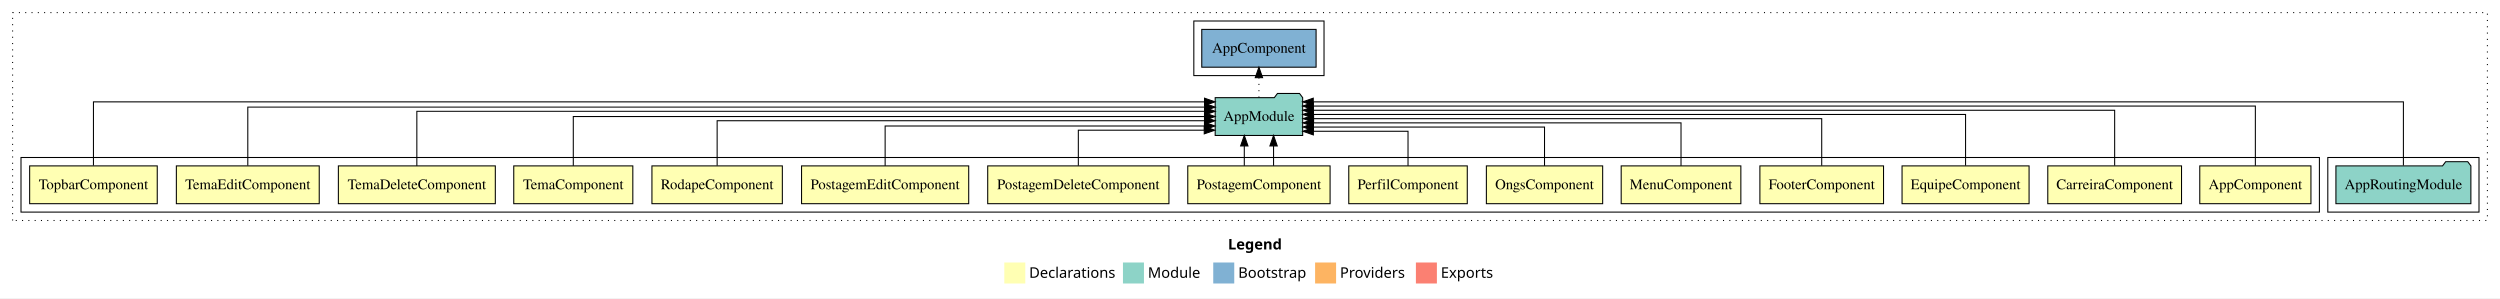
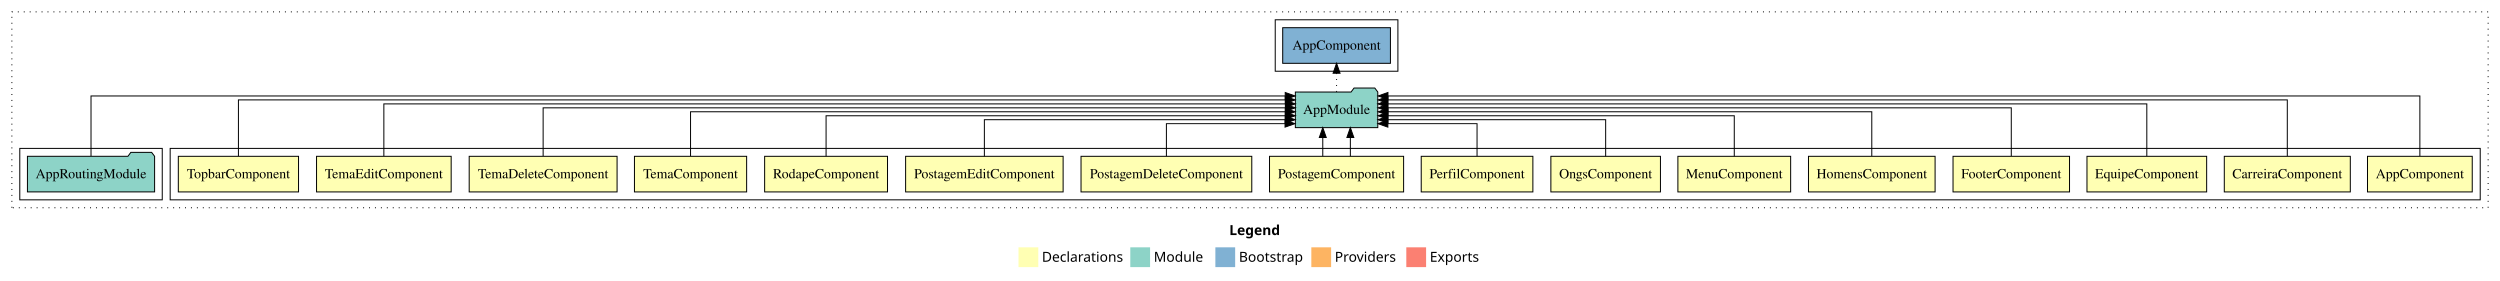
- <svg xmlns="http://www.w3.org/2000/svg" width="2381pt" height="284pt" viewBox="0.00 0.00 2381.00 284.00">
+ <svg xmlns="http://www.w3.org/2000/svg" width="2527pt" height="284pt" viewBox="0.00 0.00 2527.00 284.00">
  <g id="graph0" class="graph" transform="scale(1 1) rotate(0) translate(4 280)">
-     <polygon fill="white" stroke="transparent" points="-4,4 -4,-280 2377,-280 2377,4 -4,4" />
-     <text text-anchor="start" x="1165.51" y="-42.4" font-family="sans-serif" font-weight="bold" font-size="14.00">Legend</text>
-     <polygon fill="#ffffb3" stroke="transparent" points="952.5,-10 952.5,-30 972.5,-30 972.5,-10 952.5,-10" />
-     <text text-anchor="start" x="976.13" y="-15.4" font-family="sans-serif" font-size="14.00">  Declarations</text>
-     <polygon fill="#8dd3c7" stroke="transparent" points="1065.5,-10 1065.5,-30 1085.5,-30 1085.5,-10 1065.5,-10" />
-     <text text-anchor="start" x="1089.23" y="-15.4" font-family="sans-serif" font-size="14.00">  Module</text>
-     <polygon fill="#80b1d3" stroke="transparent" points="1151.5,-10 1151.5,-30 1171.5,-30 1171.5,-10 1151.5,-10" />
-     <text text-anchor="start" x="1175.28" y="-15.4" font-family="sans-serif" font-size="14.00">  Bootstrap</text>
-     <polygon fill="#fdb462" stroke="transparent" points="1248.5,-10 1248.5,-30 1268.5,-30 1268.5,-10 1248.5,-10" />
-     <text text-anchor="start" x="1272.17" y="-15.4" font-family="sans-serif" font-size="14.00">  Providers</text>
-     <polygon fill="#fb8072" stroke="transparent" points="1344.5,-10 1344.5,-30 1364.5,-30 1364.5,-10 1344.5,-10" />
-     <text text-anchor="start" x="1368.23" y="-15.4" font-family="sans-serif" font-size="14.00">  Exports</text>
+     <polygon fill="white" stroke="transparent" points="-4,4 -4,-280 2523,-280 2523,4 -4,4" />
+     <text text-anchor="start" x="1238.51" y="-42.4" font-family="sans-serif" font-weight="bold" font-size="14.00">Legend</text>
+     <polygon fill="#ffffb3" stroke="transparent" points="1025.5,-10 1025.5,-30 1045.5,-30 1045.5,-10 1025.5,-10" />
+     <text text-anchor="start" x="1049.13" y="-15.4" font-family="sans-serif" font-size="14.00">  Declarations</text>
+     <polygon fill="#8dd3c7" stroke="transparent" points="1138.5,-10 1138.5,-30 1158.5,-30 1158.5,-10 1138.5,-10" />
+     <text text-anchor="start" x="1162.23" y="-15.4" font-family="sans-serif" font-size="14.00">  Module</text>
+     <polygon fill="#80b1d3" stroke="transparent" points="1224.5,-10 1224.5,-30 1244.5,-30 1244.5,-10 1224.5,-10" />
+     <text text-anchor="start" x="1248.28" y="-15.4" font-family="sans-serif" font-size="14.00">  Bootstrap</text>
+     <polygon fill="#fdb462" stroke="transparent" points="1321.5,-10 1321.5,-30 1341.5,-30 1341.5,-10 1321.5,-10" />
+     <text text-anchor="start" x="1345.17" y="-15.4" font-family="sans-serif" font-size="14.00">  Providers</text>
+     <polygon fill="#fb8072" stroke="transparent" points="1417.5,-10 1417.5,-30 1437.5,-30 1437.5,-10 1417.5,-10" />
+     <text text-anchor="start" x="1441.23" y="-15.4" font-family="sans-serif" font-size="14.00">  Exports</text>
    <g id="clust1" class="cluster">
-       <polygon fill="none" stroke="black" stroke-dasharray="1,5" points="8,-70 8,-268 2365,-268 2365,-70 8,-70" />
+       <polygon fill="none" stroke="black" stroke-dasharray="1,5" points="8,-70 8,-268 2511,-268 2511,-70 8,-70" />
    </g>
-     <g id="clust20" class="cluster">
-       <polygon fill="none" stroke="black" points="1133,-208 1133,-260 1257,-260 1257,-208 1133,-208" />
-     </g>
-     <g id="clust18" class="cluster">
-       <polygon fill="none" stroke="black" points="2213,-78 2213,-130 2357,-130 2357,-78 2213,-78" />
+     <g id="clust21" class="cluster">
+       <polygon fill="none" stroke="black" points="1285,-208 1285,-260 1409,-260 1409,-208 1285,-208" />
    </g>
    <g id="clust2" class="cluster">
-       <polygon fill="none" stroke="black" points="16,-78 16,-130 2205,-130 2205,-78 16,-78" />
+       <polygon fill="none" stroke="black" points="168,-78 168,-130 2503,-130 2503,-78 168,-78" />
+     </g>
+     <g id="clust19" class="cluster">
+       <polygon fill="none" stroke="black" points="16,-78 16,-130 160,-130 160,-78 16,-78" />
    </g>
    <g id="node1" class="node">
-       <polygon fill="#ffffb3" stroke="black" points="2196.94,-122 2091.06,-122 2091.06,-86 2196.94,-86 2196.94,-122" />
-       <text text-anchor="middle" x="2144" y="-99.8" font-family="Times,serif" font-size="14.00">AppComponent</text>
+       <polygon fill="#ffffb3" stroke="black" points="2494.94,-122 2389.06,-122 2389.06,-86 2494.94,-86 2494.94,-122" />
+       <text text-anchor="middle" x="2442" y="-99.8" font-family="Times,serif" font-size="14.00">AppComponent</text>
+     </g>
+     <g id="node17" class="node">
+       <polygon fill="#8dd3c7" stroke="black" points="1388.66,-187 1385.66,-191 1364.66,-191 1361.66,-187 1305.34,-187 1305.34,-151 1388.66,-151 1388.66,-187" />
+       <text text-anchor="middle" x="1347" y="-164.8" font-family="Times,serif" font-size="14.00">AppModule</text>
+     </g>
+     <g id="edge1" class="edge">
+       <path fill="none" stroke="black" d="M2442,-122.32C2442,-145.66 2442,-183 2442,-183 2442,-183 1398.92,-183 1398.92,-183" />
+       <polygon fill="black" stroke="black" points="1398.92,-179.5 1388.92,-183 1398.92,-186.5 1398.92,-179.5" />
+     </g>
+     <g id="node2" class="node">
+       <polygon fill="#ffffb3" stroke="black" points="2371.69,-122 2244.31,-122 2244.31,-86 2371.69,-86 2371.69,-122" />
+       <text text-anchor="middle" x="2308" y="-99.8" font-family="Times,serif" font-size="14.00">CarreiraComponent</text>
+     </g>
+     <g id="edge2" class="edge">
+       <path fill="none" stroke="black" d="M2308,-122.16C2308,-144.35 2308,-179 2308,-179 2308,-179 1398.91,-179 1398.91,-179" />
+       <polygon fill="black" stroke="black" points="1398.91,-175.5 1388.91,-179 1398.91,-182.5 1398.91,-175.5" />
+     </g>
+     <g id="node3" class="node">
+       <polygon fill="#ffffb3" stroke="black" points="2226.49,-122 2105.51,-122 2105.51,-86 2226.49,-86 2226.49,-122" />
+       <text text-anchor="middle" x="2166" y="-99.8" font-family="Times,serif" font-size="14.00">EquipeComponent</text>
+     </g>
+     <g id="edge3" class="edge">
+       <path fill="none" stroke="black" d="M2166,-122.28C2166,-143.32 2166,-175 2166,-175 2166,-175 1398.74,-175 1398.74,-175" />
+       <polygon fill="black" stroke="black" points="1398.74,-171.5 1388.74,-175 1398.74,-178.5 1398.74,-171.5" />
+     </g>
+     <g id="node4" class="node">
+       <polygon fill="#ffffb3" stroke="black" points="2087.88,-122 1970.12,-122 1970.12,-86 2087.88,-86 2087.88,-122" />
+       <text text-anchor="middle" x="2029" y="-99.8" font-family="Times,serif" font-size="14.00">FooterComponent</text>
+     </g>
+     <g id="edge4" class="edge">
+       <path fill="none" stroke="black" d="M2029,-122.31C2029,-142.15 2029,-171 2029,-171 2029,-171 1398.89,-171 1398.89,-171" />
+       <polygon fill="black" stroke="black" points="1398.89,-167.5 1388.89,-171 1398.89,-174.5 1398.89,-167.5" />
+     </g>
+     <g id="node5" class="node">
+       <polygon fill="#ffffb3" stroke="black" points="1951.99,-122 1824.01,-122 1824.01,-86 1951.99,-86 1951.99,-122" />
+       <text text-anchor="middle" x="1888" y="-99.8" font-family="Times,serif" font-size="14.00">HomensComponent</text>
+     </g>
+     <g id="edge5" class="edge">
+       <path fill="none" stroke="black" d="M1888,-122.22C1888,-140.83 1888,-167 1888,-167 1888,-167 1399,-167 1399,-167" />
+       <polygon fill="black" stroke="black" points="1399,-163.5 1389,-167 1399,-170.5 1399,-163.5" />
+     </g>
+     <g id="node6" class="node">
+       <polygon fill="#ffffb3" stroke="black" points="1805.99,-122 1692.01,-122 1692.01,-86 1805.99,-86 1805.99,-122" />
+       <text text-anchor="middle" x="1749" y="-99.8" font-family="Times,serif" font-size="14.00">MenuComponent</text>
+     </g>
+     <g id="edge6" class="edge">
+       <path fill="none" stroke="black" d="M1749,-122.02C1749,-139.37 1749,-163 1749,-163 1749,-163 1398.88,-163 1398.88,-163" />
+       <polygon fill="black" stroke="black" points="1398.88,-159.5 1388.88,-163 1398.88,-166.5 1398.88,-159.5" />
+     </g>
+     <g id="node7" class="node">
+       <polygon fill="#ffffb3" stroke="black" points="1674.38,-122 1563.62,-122 1563.62,-86 1674.38,-86 1674.38,-122" />
+       <text text-anchor="middle" x="1619" y="-99.8" font-family="Times,serif" font-size="14.00">OngsComponent</text>
+     </g>
+     <g id="edge7" class="edge">
+       <path fill="none" stroke="black" d="M1619,-122.01C1619,-138.05 1619,-159 1619,-159 1619,-159 1398.9,-159 1398.9,-159" />
+       <polygon fill="black" stroke="black" points="1398.9,-155.5 1388.9,-159 1398.9,-162.5 1398.9,-155.5" />
+     </g>
+     <g id="node8" class="node">
+       <polygon fill="#ffffb3" stroke="black" points="1545.43,-122 1432.57,-122 1432.57,-86 1545.43,-86 1545.43,-122" />
+       <text text-anchor="middle" x="1489" y="-99.8" font-family="Times,serif" font-size="14.00">PerfilComponent</text>
+     </g>
+     <g id="edge8" class="edge">
+       <path fill="none" stroke="black" d="M1489,-122.12C1489,-136.78 1489,-155 1489,-155 1489,-155 1398.84,-155 1398.84,-155" />
+       <polygon fill="black" stroke="black" points="1398.84,-151.5 1388.84,-155 1398.84,-158.5 1398.84,-151.5" />
+     </g>
+     <g id="node9" class="node">
+       <polygon fill="#ffffb3" stroke="black" points="1414.77,-122 1279.23,-122 1279.23,-86 1414.77,-86 1414.77,-122" />
+       <text text-anchor="middle" x="1347" y="-99.8" font-family="Times,serif" font-size="14.00">PostagemComponent</text>
+     </g>
+     <g id="edge9" class="edge">
+       <path fill="none" stroke="black" d="M1333.06,-122.11C1333.06,-122.11 1333.06,-140.99 1333.06,-140.99" />
+       <polygon fill="black" stroke="black" points="1329.56,-140.99 1333.06,-150.99 1336.56,-140.99 1329.56,-140.99" />
+     </g>
+     <g id="edge10" class="edge">
+       <path fill="none" stroke="black" d="M1360.94,-122.11C1360.94,-122.11 1360.94,-140.99 1360.94,-140.99" />
+       <polygon fill="black" stroke="black" points="1357.44,-140.99 1360.94,-150.99 1364.44,-140.99 1357.44,-140.99" />
+     </g>
+     <g id="node10" class="node">
+       <polygon fill="#ffffb3" stroke="black" points="1261.3,-122 1088.7,-122 1088.7,-86 1261.3,-86 1261.3,-122" />
+       <text text-anchor="middle" x="1175" y="-99.8" font-family="Times,serif" font-size="14.00">PostagemDeleteComponent</text>
+     </g>
+     <g id="edge11" class="edge">
+       <path fill="none" stroke="black" d="M1175,-122.12C1175,-136.78 1175,-155 1175,-155 1175,-155 1294.92,-155 1294.92,-155" />
+       <polygon fill="black" stroke="black" points="1294.92,-158.5 1304.92,-155 1294.92,-151.5 1294.92,-158.5" />
+     </g>
+     <g id="node11" class="node">
+       <polygon fill="#ffffb3" stroke="black" points="1070.6,-122 911.4,-122 911.4,-86 1070.6,-86 1070.6,-122" />
+       <text text-anchor="middle" x="991" y="-99.8" font-family="Times,serif" font-size="14.00">PostagemEditComponent</text>
+     </g>
+     <g id="edge12" class="edge">
+       <path fill="none" stroke="black" d="M991,-122.01C991,-138.05 991,-159 991,-159 991,-159 1295.12,-159 1295.12,-159" />
+       <polygon fill="black" stroke="black" points="1295.12,-162.5 1305.12,-159 1295.12,-155.5 1295.12,-162.5" />
+     </g>
+     <g id="node12" class="node">
+       <polygon fill="#ffffb3" stroke="black" points="893.1,-122 768.9,-122 768.9,-86 893.1,-86 893.1,-122" />
+       <text text-anchor="middle" x="831" y="-99.8" font-family="Times,serif" font-size="14.00">RodapeComponent</text>
+     </g>
+     <g id="edge13" class="edge">
+       <path fill="none" stroke="black" d="M831,-122.02C831,-139.37 831,-163 831,-163 831,-163 1295.21,-163 1295.21,-163" />
+       <polygon fill="black" stroke="black" points="1295.21,-166.5 1305.21,-163 1295.21,-159.5 1295.21,-166.5" />
+     </g>
+     <g id="node13" class="node">
+       <polygon fill="#ffffb3" stroke="black" points="750.7,-122 637.3,-122 637.3,-86 750.7,-86 750.7,-122" />
+       <text text-anchor="middle" x="694" y="-99.8" font-family="Times,serif" font-size="14.00">TemaComponent</text>
+     </g>
+     <g id="edge14" class="edge">
+       <path fill="none" stroke="black" d="M694,-122.22C694,-140.83 694,-167 694,-167 694,-167 1295.16,-167 1295.16,-167" />
+       <polygon fill="black" stroke="black" points="1295.16,-170.5 1305.16,-167 1295.16,-163.5 1295.16,-170.5" />
+     </g>
+     <g id="node14" class="node">
+       <polygon fill="#ffffb3" stroke="black" points="619.74,-122 470.26,-122 470.26,-86 619.74,-86 619.74,-122" />
+       <text text-anchor="middle" x="545" y="-99.8" font-family="Times,serif" font-size="14.00">TemaDeleteComponent</text>
+     </g>
+     <g id="edge15" class="edge">
+       <path fill="none" stroke="black" d="M545,-122.31C545,-142.15 545,-171 545,-171 545,-171 1295.29,-171 1295.29,-171" />
+       <polygon fill="black" stroke="black" points="1295.29,-174.5 1305.29,-171 1295.29,-167.5 1295.29,-174.5" />
+     </g>
+     <g id="node15" class="node">
+       <polygon fill="#ffffb3" stroke="black" points="452.04,-122 315.96,-122 315.96,-86 452.04,-86 452.04,-122" />
+       <text text-anchor="middle" x="384" y="-99.8" font-family="Times,serif" font-size="14.00">TemaEditComponent</text>
+     </g>
+     <g id="edge16" class="edge">
+       <path fill="none" stroke="black" d="M384,-122.28C384,-143.32 384,-175 384,-175 384,-175 1295.31,-175 1295.31,-175" />
+       <polygon fill="black" stroke="black" points="1295.31,-178.5 1305.31,-175 1295.31,-171.5 1295.31,-178.5" />
    </g>
    <g id="node16" class="node">
-       <polygon fill="#8dd3c7" stroke="black" points="1236.66,-187 1233.66,-191 1212.66,-191 1209.66,-187 1153.34,-187 1153.34,-151 1236.66,-151 1236.66,-187" />
-       <text text-anchor="middle" x="1195" y="-164.8" font-family="Times,serif" font-size="14.00">AppModule</text>
+       <polygon fill="#ffffb3" stroke="black" points="297.76,-122 176.24,-122 176.24,-86 297.76,-86 297.76,-122" />
+       <text text-anchor="middle" x="237" y="-99.8" font-family="Times,serif" font-size="14.00">TopbarComponent</text>
    </g>
-     <g id="edge1" class="edge">
-       <path fill="none" stroke="black" d="M2144,-122.16C2144,-144.35 2144,-179 2144,-179 2144,-179 1246.69,-179 1246.69,-179" />
-       <polygon fill="black" stroke="black" points="1246.69,-175.5 1236.69,-179 1246.69,-182.5 1246.69,-175.5" />
+     <g id="edge17" class="edge">
+       <path fill="none" stroke="black" d="M237,-122.16C237,-144.35 237,-179 237,-179 237,-179 1295.18,-179 1295.18,-179" />
+       <polygon fill="black" stroke="black" points="1295.18,-182.5 1305.18,-179 1295.18,-175.5 1295.18,-182.5" />
    </g>
-     <g id="node2" class="node">
-       <polygon fill="#ffffb3" stroke="black" points="2073.69,-122 1946.31,-122 1946.31,-86 2073.69,-86 2073.69,-122" />
-       <text text-anchor="middle" x="2010" y="-99.8" font-family="Times,serif" font-size="14.00">CarreiraComponent</text>
+     <g id="node19" class="node">
+       <polygon fill="#80b1d3" stroke="black" points="1401.44,-252 1292.56,-252 1292.56,-216 1401.44,-216 1401.44,-252" />
+       <text text-anchor="middle" x="1347" y="-229.8" font-family="Times,serif" font-size="14.00">AppComponent </text>
    </g>
-     <g id="edge2" class="edge">
-       <path fill="none" stroke="black" d="M2010,-122.28C2010,-143.32 2010,-175 2010,-175 2010,-175 1246.82,-175 1246.82,-175" />
-       <polygon fill="black" stroke="black" points="1246.82,-171.5 1236.82,-175 1246.82,-178.5 1246.82,-171.5" />
-     </g>
-     <g id="node3" class="node">
-       <polygon fill="#ffffb3" stroke="black" points="1928.49,-122 1807.51,-122 1807.51,-86 1928.49,-86 1928.49,-122" />
-       <text text-anchor="middle" x="1868" y="-99.8" font-family="Times,serif" font-size="14.00">EquipeComponent</text>
-     </g>
-     <g id="edge3" class="edge">
-       <path fill="none" stroke="black" d="M1868,-122.31C1868,-142.15 1868,-171 1868,-171 1868,-171 1246.84,-171 1246.84,-171" />
-       <polygon fill="black" stroke="black" points="1246.84,-167.5 1236.84,-171 1246.84,-174.5 1246.84,-167.5" />
-     </g>
-     <g id="node4" class="node">
-       <polygon fill="#ffffb3" stroke="black" points="1789.88,-122 1672.12,-122 1672.12,-86 1789.88,-86 1789.88,-122" />
-       <text text-anchor="middle" x="1731" y="-99.8" font-family="Times,serif" font-size="14.00">FooterComponent</text>
-     </g>
-     <g id="edge4" class="edge">
-       <path fill="none" stroke="black" d="M1731,-122.22C1731,-140.83 1731,-167 1731,-167 1731,-167 1247.06,-167 1247.06,-167" />
-       <polygon fill="black" stroke="black" points="1247.06,-163.5 1237.06,-167 1247.06,-170.5 1247.06,-163.5" />
-     </g>
-     <g id="node5" class="node">
-       <polygon fill="#ffffb3" stroke="black" points="1653.99,-122 1540.01,-122 1540.01,-86 1653.99,-86 1653.99,-122" />
-       <text text-anchor="middle" x="1597" y="-99.8" font-family="Times,serif" font-size="14.00">MenuComponent</text>
-     </g>
-     <g id="edge5" class="edge">
-       <path fill="none" stroke="black" d="M1597,-122.02C1597,-139.37 1597,-163 1597,-163 1597,-163 1246.88,-163 1246.88,-163" />
-       <polygon fill="black" stroke="black" points="1246.88,-159.5 1236.88,-163 1246.88,-166.5 1246.88,-159.5" />
-     </g>
-     <g id="node6" class="node">
-       <polygon fill="#ffffb3" stroke="black" points="1522.38,-122 1411.62,-122 1411.62,-86 1522.38,-86 1522.38,-122" />
-       <text text-anchor="middle" x="1467" y="-99.8" font-family="Times,serif" font-size="14.00">OngsComponent</text>
-     </g>
-     <g id="edge6" class="edge">
-       <path fill="none" stroke="black" d="M1467,-122.01C1467,-138.05 1467,-159 1467,-159 1467,-159 1246.9,-159 1246.9,-159" />
-       <polygon fill="black" stroke="black" points="1246.9,-155.5 1236.9,-159 1246.9,-162.5 1246.9,-155.5" />
-     </g>
-     <g id="node7" class="node">
-       <polygon fill="#ffffb3" stroke="black" points="1393.43,-122 1280.57,-122 1280.57,-86 1393.43,-86 1393.43,-122" />
-       <text text-anchor="middle" x="1337" y="-99.8" font-family="Times,serif" font-size="14.00">PerfilComponent</text>
-     </g>
-     <g id="edge7" class="edge">
-       <path fill="none" stroke="black" d="M1337,-122.12C1337,-136.78 1337,-155 1337,-155 1337,-155 1246.84,-155 1246.84,-155" />
-       <polygon fill="black" stroke="black" points="1246.84,-151.5 1236.84,-155 1246.84,-158.5 1246.84,-151.5" />
-     </g>
-     <g id="node8" class="node">
-       <polygon fill="#ffffb3" stroke="black" points="1262.77,-122 1127.23,-122 1127.23,-86 1262.77,-86 1262.77,-122" />
-       <text text-anchor="middle" x="1195" y="-99.8" font-family="Times,serif" font-size="14.00">PostagemComponent</text>
-     </g>
-     <g id="edge8" class="edge">
-       <path fill="none" stroke="black" d="M1208.94,-122.11C1208.94,-122.11 1208.94,-140.99 1208.94,-140.99" />
-       <polygon fill="black" stroke="black" points="1205.44,-140.99 1208.94,-150.99 1212.44,-140.99 1205.44,-140.99" />
-     </g>
-     <g id="edge9" class="edge">
-       <path fill="none" stroke="black" d="M1181.06,-122.11C1181.06,-122.11 1181.06,-140.99 1181.06,-140.99" />
-       <polygon fill="black" stroke="black" points="1177.56,-140.99 1181.06,-150.99 1184.56,-140.99 1177.56,-140.99" />
-     </g>
-     <g id="node9" class="node">
-       <polygon fill="#ffffb3" stroke="black" points="1109.3,-122 936.7,-122 936.7,-86 1109.3,-86 1109.3,-122" />
-       <text text-anchor="middle" x="1023" y="-99.8" font-family="Times,serif" font-size="14.00">PostagemDeleteComponent</text>
-     </g>
-     <g id="edge10" class="edge">
-       <path fill="none" stroke="black" d="M1023,-122.19C1023,-137.18 1023,-156 1023,-156 1023,-156 1142.92,-156 1142.92,-156" />
-       <polygon fill="black" stroke="black" points="1142.92,-159.5 1152.92,-156 1142.92,-152.5 1142.92,-159.5" />
-     </g>
-     <g id="node10" class="node">
-       <polygon fill="#ffffb3" stroke="black" points="918.6,-122 759.4,-122 759.4,-86 918.6,-86 918.6,-122" />
-       <text text-anchor="middle" x="839" y="-99.8" font-family="Times,serif" font-size="14.00">PostagemEditComponent</text>
-     </g>
-     <g id="edge11" class="edge">
-       <path fill="none" stroke="black" d="M839,-122.03C839,-138.4 839,-160 839,-160 839,-160 1143.12,-160 1143.12,-160" />
-       <polygon fill="black" stroke="black" points="1143.12,-163.5 1153.12,-160 1143.12,-156.5 1143.12,-163.5" />
-     </g>
-     <g id="node11" class="node">
-       <polygon fill="#ffffb3" stroke="black" points="741.1,-122 616.9,-122 616.9,-86 741.1,-86 741.1,-122" />
-       <text text-anchor="middle" x="679" y="-99.8" font-family="Times,serif" font-size="14.00">RodapeComponent</text>
-     </g>
-     <g id="edge12" class="edge">
-       <path fill="none" stroke="black" d="M679,-122.3C679,-140.27 679,-165 679,-165 679,-165 1143.21,-165 1143.21,-165" />
-       <polygon fill="black" stroke="black" points="1143.21,-168.5 1153.21,-165 1143.21,-161.5 1143.21,-168.5" />
-     </g>
-     <g id="node12" class="node">
-       <polygon fill="#ffffb3" stroke="black" points="598.7,-122 485.3,-122 485.3,-86 598.7,-86 598.7,-122" />
-       <text text-anchor="middle" x="542" y="-99.8" font-family="Times,serif" font-size="14.00">TemaComponent</text>
-     </g>
-     <g id="edge13" class="edge">
-       <path fill="none" stroke="black" d="M542,-122.11C542,-141.34 542,-169 542,-169 542,-169 1143.16,-169 1143.16,-169" />
-       <polygon fill="black" stroke="black" points="1143.16,-172.5 1153.16,-169 1143.16,-165.5 1143.16,-172.5" />
-     </g>
-     <g id="node13" class="node">
-       <polygon fill="#ffffb3" stroke="black" points="467.74,-122 318.26,-122 318.26,-86 467.74,-86 467.74,-122" />
-       <text text-anchor="middle" x="393" y="-99.8" font-family="Times,serif" font-size="14.00">TemaDeleteComponent</text>
-     </g>
-     <g id="edge14" class="edge">
-       <path fill="none" stroke="black" d="M393,-122.03C393,-142.77 393,-174 393,-174 393,-174 1143.29,-174 1143.29,-174" />
-       <polygon fill="black" stroke="black" points="1143.29,-177.5 1153.29,-174 1143.29,-170.5 1143.29,-177.5" />
-     </g>
-     <g id="node14" class="node">
-       <polygon fill="#ffffb3" stroke="black" points="300.04,-122 163.96,-122 163.96,-86 300.04,-86 300.04,-122" />
-       <text text-anchor="middle" x="232" y="-99.8" font-family="Times,serif" font-size="14.00">TemaEditComponent</text>
-     </g>
-     <g id="edge15" class="edge">
-       <path fill="none" stroke="black" d="M232,-122.29C232,-144.21 232,-178 232,-178 232,-178 1143.31,-178 1143.31,-178" />
-       <polygon fill="black" stroke="black" points="1143.31,-181.5 1153.31,-178 1143.31,-174.5 1143.31,-181.5" />
-     </g>
-     <g id="node15" class="node">
-       <polygon fill="#ffffb3" stroke="black" points="145.76,-122 24.24,-122 24.24,-86 145.76,-86 145.76,-122" />
-       <text text-anchor="middle" x="85" y="-99.8" font-family="Times,serif" font-size="14.00">TopbarComponent</text>
-     </g>
-     <g id="edge16" class="edge">
-       <path fill="none" stroke="black" d="M85,-122.32C85,-145.66 85,-183 85,-183 85,-183 1143.18,-183 1143.18,-183" />
-       <polygon fill="black" stroke="black" points="1143.18,-186.5 1153.18,-183 1143.18,-179.5 1143.18,-186.5" />
+     <g id="edge19" class="edge">
+       <path fill="none" stroke="black" stroke-dasharray="1,5" d="M1347,-187.11C1347,-187.11 1347,-205.99 1347,-205.99" />
+       <polygon fill="black" stroke="black" points="1343.5,-205.99 1347,-215.99 1350.5,-205.99 1343.5,-205.99" />
    </g>
    <g id="node18" class="node">
-       <polygon fill="#80b1d3" stroke="black" points="1249.44,-252 1140.56,-252 1140.56,-216 1249.44,-216 1249.44,-252" />
-       <text text-anchor="middle" x="1195" y="-229.8" font-family="Times,serif" font-size="14.00">AppComponent </text>
+       <polygon fill="#8dd3c7" stroke="black" points="152.27,-122 149.27,-126 128.27,-126 125.27,-122 23.73,-122 23.73,-86 152.27,-86 152.27,-122" />
+       <text text-anchor="middle" x="88" y="-99.8" font-family="Times,serif" font-size="14.00">AppRoutingModule</text>
    </g>
    <g id="edge18" class="edge">
-       <path fill="none" stroke="black" stroke-dasharray="1,5" d="M1195,-187.11C1195,-187.11 1195,-205.99 1195,-205.99" />
-       <polygon fill="black" stroke="black" points="1191.5,-205.99 1195,-215.99 1198.5,-205.99 1191.5,-205.99" />
-     </g>
-     <g id="node17" class="node">
-       <polygon fill="#8dd3c7" stroke="black" points="2349.27,-122 2346.27,-126 2325.27,-126 2322.27,-122 2220.73,-122 2220.73,-86 2349.27,-86 2349.27,-122" />
-       <text text-anchor="middle" x="2285" y="-99.8" font-family="Times,serif" font-size="14.00">AppRoutingModule</text>
-     </g>
-     <g id="edge17" class="edge">
-       <path fill="none" stroke="black" d="M2285,-122.32C2285,-145.66 2285,-183 2285,-183 2285,-183 1246.73,-183 1246.73,-183" />
-       <polygon fill="black" stroke="black" points="1246.73,-179.5 1236.73,-183 1246.73,-186.5 1246.73,-179.5" />
+       <path fill="none" stroke="black" d="M88,-122.32C88,-145.66 88,-183 88,-183 88,-183 1295.11,-183 1295.11,-183" />
+       <polygon fill="black" stroke="black" points="1295.11,-186.5 1305.11,-183 1295.11,-179.5 1295.11,-186.5" />
    </g>
  </g>
</svg>
